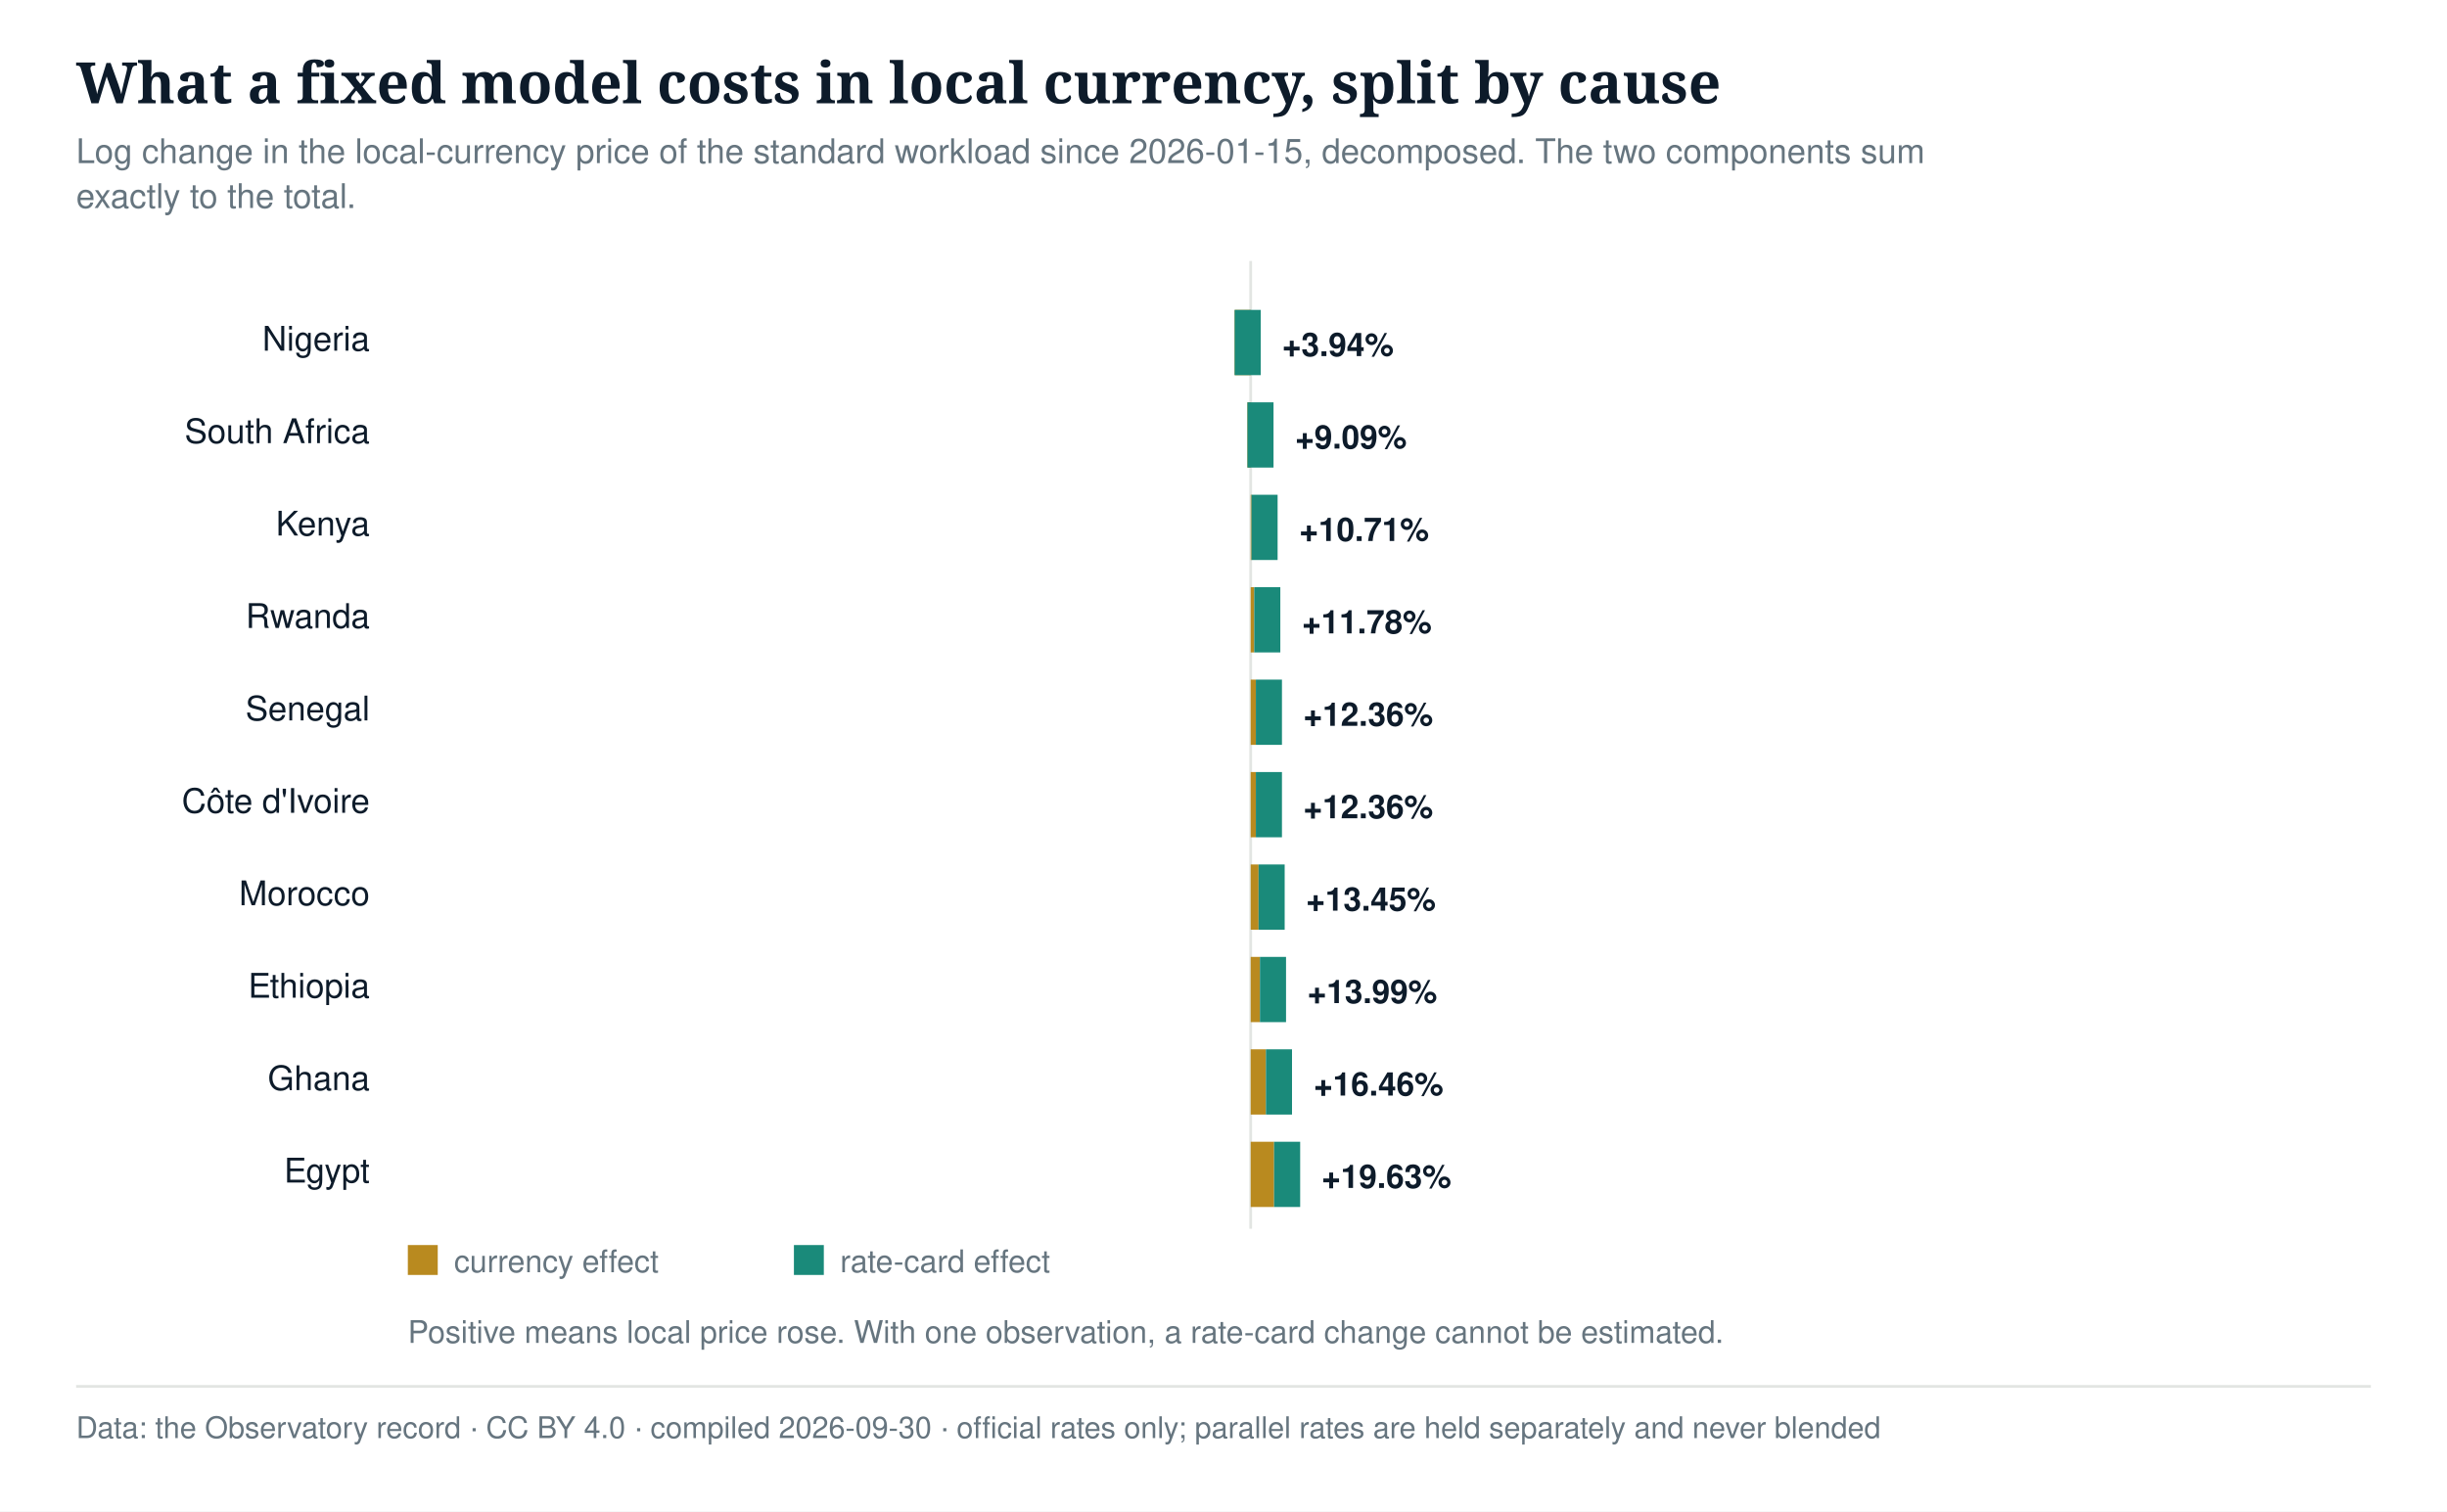
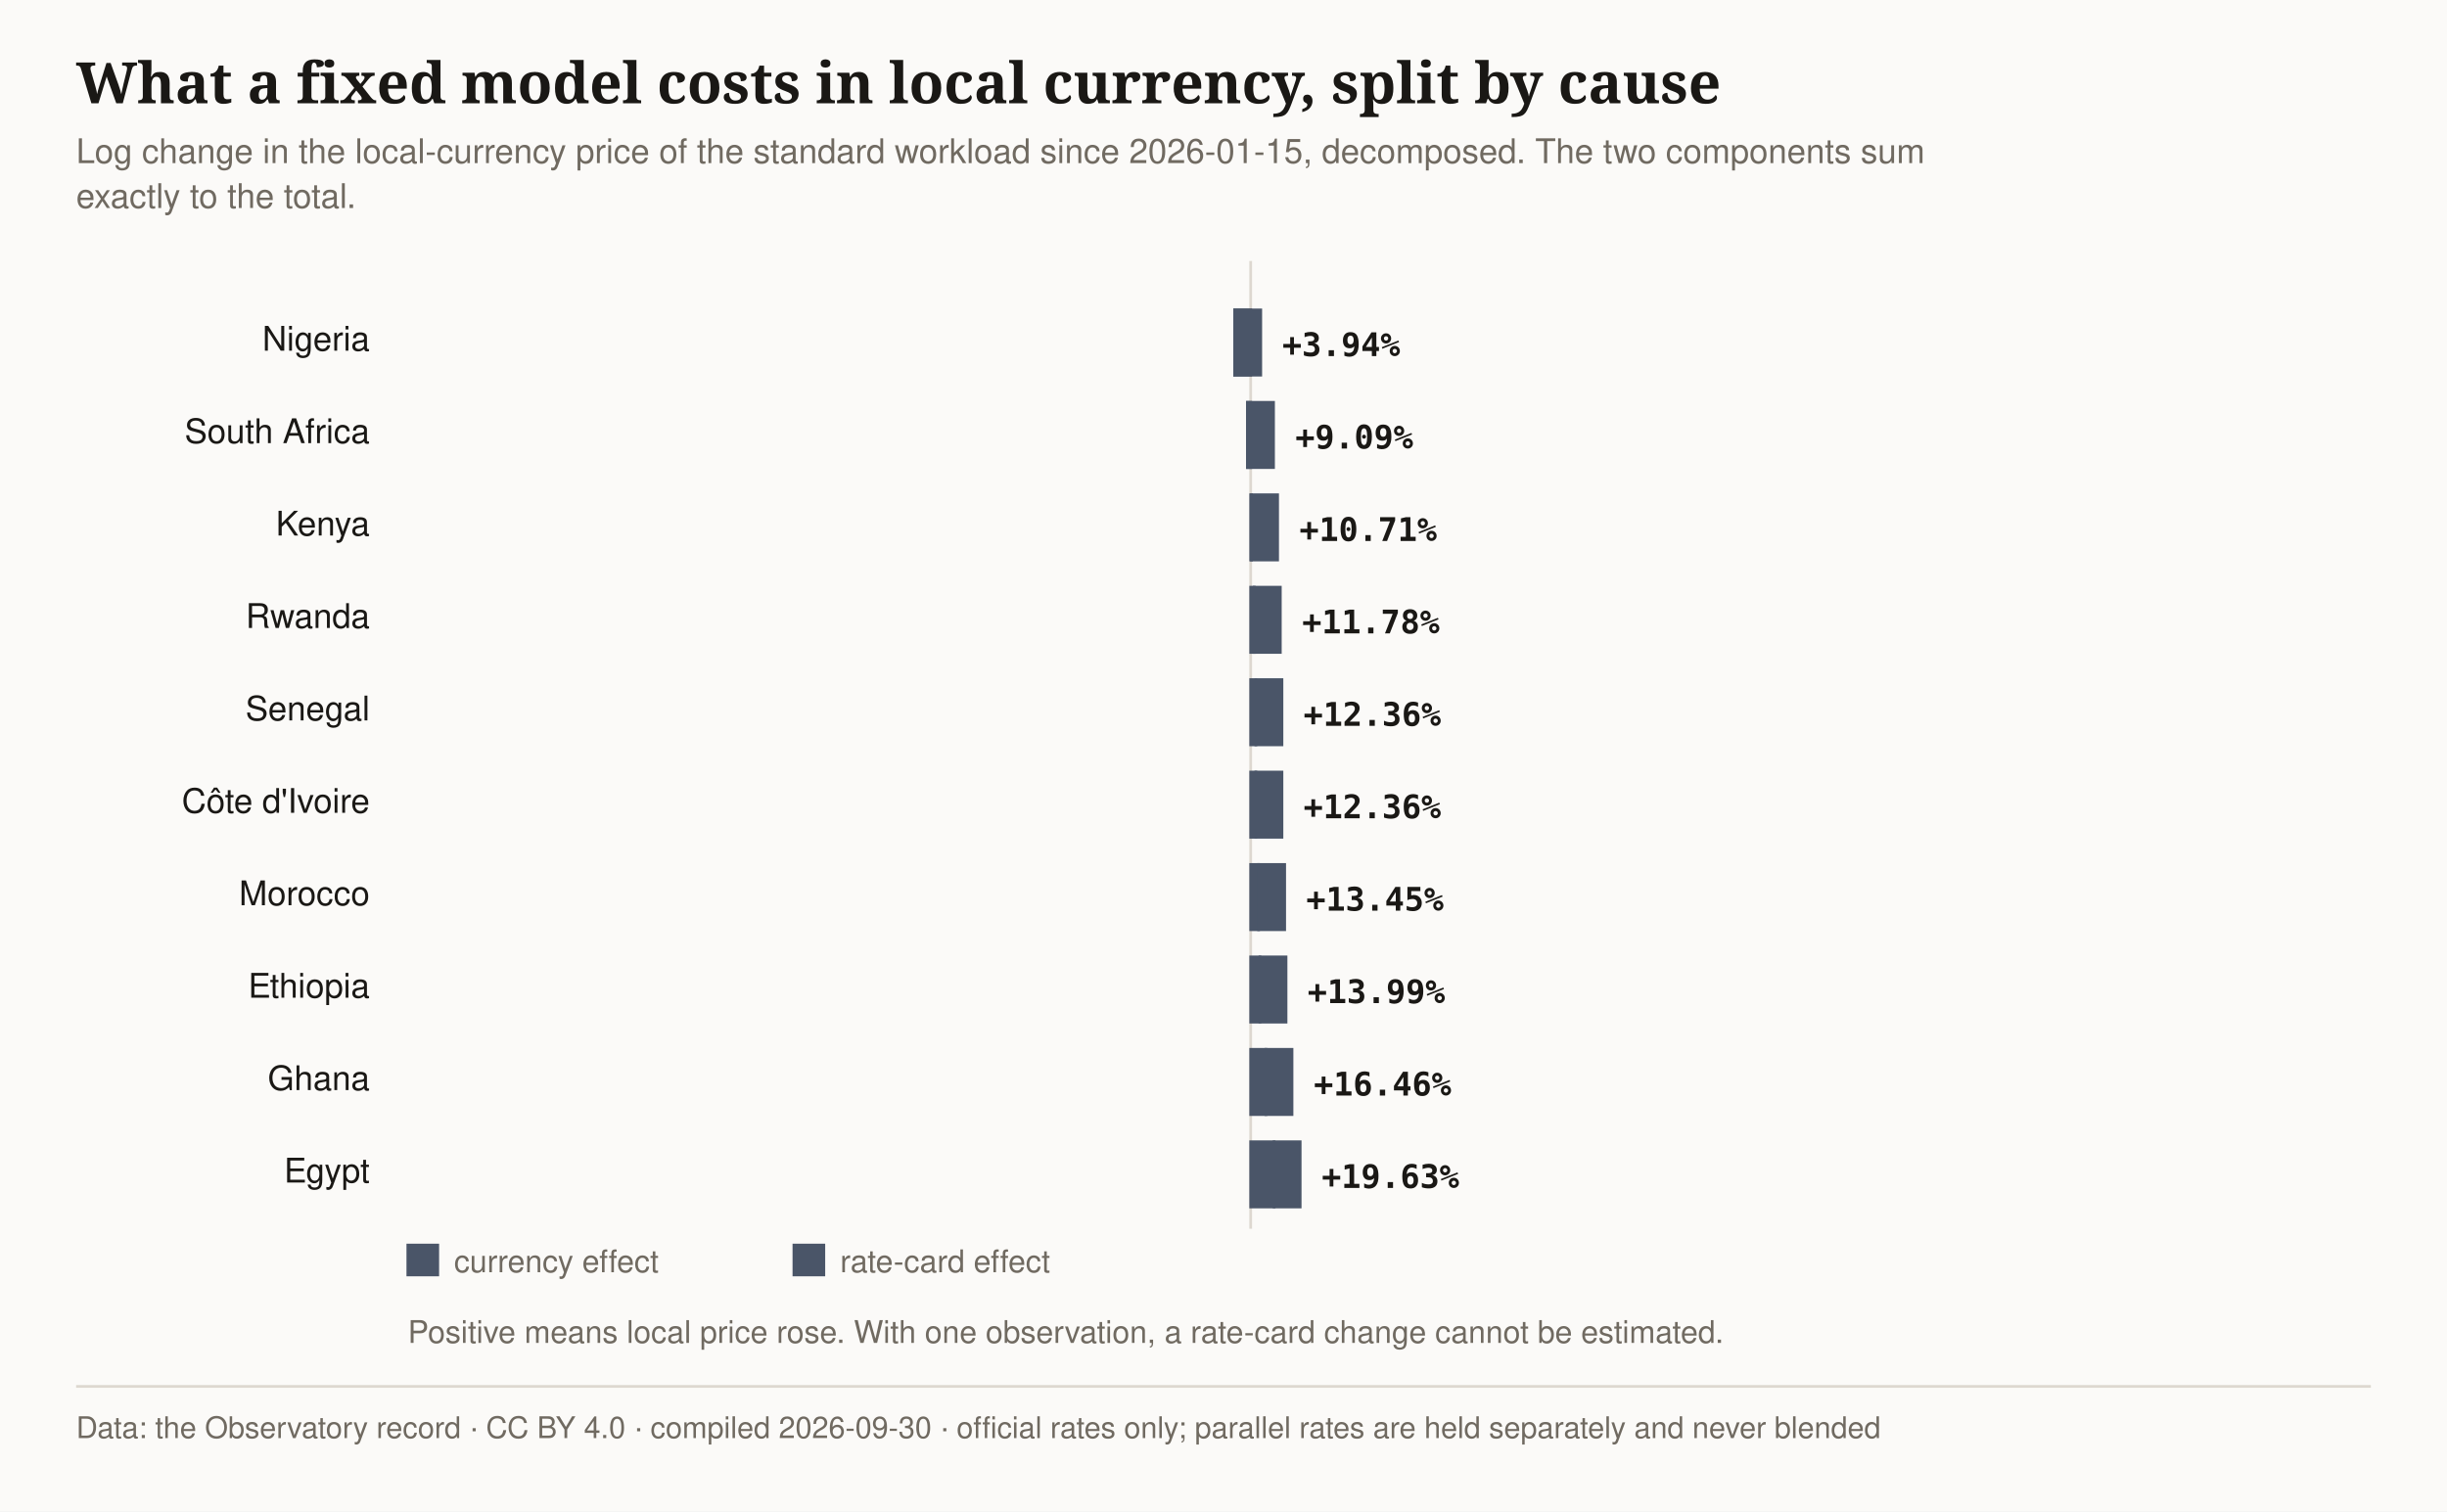
<svg xmlns="http://www.w3.org/2000/svg" viewBox="0 0 900 556" width="900" height="556" role="img" aria-label="Decomposition of the change in local-currency price of a fixed model since 2026-01-15. The currency effect runs from -6.41% in Nigeria to +9.28% in Egypt; a rate-card change cannot be estimated from one observation.">
-   <rect width="900" height="556" fill="#FFFFFF" />
-   <text x="28" y="38" font-family="'Source Serif 4',Georgia,serif" font-size="21" font-weight="600" fill="#0D1B2A">What a fixed model costs in local currency, split by cause</text>
-   <text x="28" y="60.0" font-family="IBM Plex Sans,-apple-system,'Segoe UI',Helvetica,Arial,sans-serif" font-size="12.5" fill="#66757F">Log change in the local-currency price of the standard workload since 2026-01-15, decomposed. The two components sum</text>
-   <text x="28" y="76.5" font-family="IBM Plex Sans,-apple-system,'Segoe UI',Helvetica,Arial,sans-serif" font-size="12.5" fill="#66757F">exactly to the total.</text>
-   <line x1="460.0" y1="96" x2="460.0" y2="452" stroke="#E2E5E2" />
-   <text x="136" y="129" text-anchor="end" font-family="IBM Plex Sans,-apple-system,'Segoe UI',Helvetica,Arial,sans-serif" font-size="12.5" fill="#0D1B2A">Nigeria</text>
-   <rect x="454.1" y="114" width="5.9" height="24" fill="#B98A1F" />
-   <rect x="454.1" y="114" width="9.6" height="24" fill="#1A8A7A" />
-   <text x="471.6" y="131" text-anchor="start" font-family="IBM Plex Sans,-apple-system,'Segoe UI',Helvetica,Arial,sans-serif" font-size="12" font-weight="600" fill="#0D1B2A">+3.94%</text>
-   <text x="136" y="163" text-anchor="end" font-family="IBM Plex Sans,-apple-system,'Segoe UI',Helvetica,Arial,sans-serif" font-size="12.5" fill="#0D1B2A">South Africa</text>
-   <rect x="458.8" y="148" width="1.2" height="24" fill="#B98A1F" />
-   <rect x="458.8" y="148" width="9.6" height="24" fill="#1A8A7A" />
-   <text x="476.4" y="165" text-anchor="start" font-family="IBM Plex Sans,-apple-system,'Segoe UI',Helvetica,Arial,sans-serif" font-size="12" font-weight="600" fill="#0D1B2A">+9.09%</text>
-   <text x="136" y="197" text-anchor="end" font-family="IBM Plex Sans,-apple-system,'Segoe UI',Helvetica,Arial,sans-serif" font-size="12.5" fill="#0D1B2A">Kenya</text>
-   <rect x="460.0" y="182" width="0.3" height="24" fill="#B98A1F" />
-   <rect x="460.3" y="182" width="9.6" height="24" fill="#1A8A7A" />
-   <text x="477.9" y="199" text-anchor="start" font-family="IBM Plex Sans,-apple-system,'Segoe UI',Helvetica,Arial,sans-serif" font-size="12" font-weight="600" fill="#0D1B2A">+10.71%</text>
-   <text x="136" y="231" text-anchor="end" font-family="IBM Plex Sans,-apple-system,'Segoe UI',Helvetica,Arial,sans-serif" font-size="12.5" fill="#0D1B2A">Rwanda</text>
-   <rect x="460.0" y="216" width="1.3" height="24" fill="#B98A1F" />
-   <rect x="461.3" y="216" width="9.6" height="24" fill="#1A8A7A" />
-   <text x="478.9" y="233" text-anchor="start" font-family="IBM Plex Sans,-apple-system,'Segoe UI',Helvetica,Arial,sans-serif" font-size="12" font-weight="600" fill="#0D1B2A">+11.78%</text>
-   <text x="136" y="265" text-anchor="end" font-family="IBM Plex Sans,-apple-system,'Segoe UI',Helvetica,Arial,sans-serif" font-size="12.5" fill="#0D1B2A">Senegal</text>
-   <rect x="460.0" y="250" width="1.9" height="24" fill="#B98A1F" />
-   <rect x="461.9" y="250" width="9.6" height="24" fill="#1A8A7A" />
-   <text x="479.4" y="267" text-anchor="start" font-family="IBM Plex Sans,-apple-system,'Segoe UI',Helvetica,Arial,sans-serif" font-size="12" font-weight="600" fill="#0D1B2A">+12.36%</text>
-   <text x="136" y="299" text-anchor="end" font-family="IBM Plex Sans,-apple-system,'Segoe UI',Helvetica,Arial,sans-serif" font-size="12.5" fill="#0D1B2A">Côte d'Ivoire</text>
-   <rect x="460.0" y="284" width="1.9" height="24" fill="#B98A1F" />
-   <rect x="461.9" y="284" width="9.6" height="24" fill="#1A8A7A" />
-   <text x="479.4" y="301" text-anchor="start" font-family="IBM Plex Sans,-apple-system,'Segoe UI',Helvetica,Arial,sans-serif" font-size="12" font-weight="600" fill="#0D1B2A">+12.36%</text>
-   <text x="136" y="333" text-anchor="end" font-family="IBM Plex Sans,-apple-system,'Segoe UI',Helvetica,Arial,sans-serif" font-size="12.5" fill="#0D1B2A">Morocco</text>
-   <rect x="460.0" y="318" width="2.9" height="24" fill="#B98A1F" />
-   <rect x="462.9" y="318" width="9.6" height="24" fill="#1A8A7A" />
-   <text x="480.4" y="335" text-anchor="start" font-family="IBM Plex Sans,-apple-system,'Segoe UI',Helvetica,Arial,sans-serif" font-size="12" font-weight="600" fill="#0D1B2A">+13.45%</text>
-   <text x="136" y="367" text-anchor="end" font-family="IBM Plex Sans,-apple-system,'Segoe UI',Helvetica,Arial,sans-serif" font-size="12.5" fill="#0D1B2A">Ethiopia</text>
-   <rect x="460.0" y="352" width="3.4" height="24" fill="#B98A1F" />
-   <rect x="463.4" y="352" width="9.6" height="24" fill="#1A8A7A" />
-   <text x="480.9" y="369" text-anchor="start" font-family="IBM Plex Sans,-apple-system,'Segoe UI',Helvetica,Arial,sans-serif" font-size="12" font-weight="600" fill="#0D1B2A">+13.99%</text>
-   <text x="136" y="401" text-anchor="end" font-family="IBM Plex Sans,-apple-system,'Segoe UI',Helvetica,Arial,sans-serif" font-size="12.5" fill="#0D1B2A">Ghana</text>
-   <rect x="460.0" y="386" width="5.6" height="24" fill="#B98A1F" />
-   <rect x="465.6" y="386" width="9.6" height="24" fill="#1A8A7A" />
-   <text x="483.2" y="403" text-anchor="start" font-family="IBM Plex Sans,-apple-system,'Segoe UI',Helvetica,Arial,sans-serif" font-size="12" font-weight="600" fill="#0D1B2A">+16.46%</text>
-   <text x="136" y="435" text-anchor="end" font-family="IBM Plex Sans,-apple-system,'Segoe UI',Helvetica,Arial,sans-serif" font-size="12.5" fill="#0D1B2A">Egypt</text>
-   <rect x="460.0" y="420" width="8.6" height="24" fill="#B98A1F" />
-   <rect x="468.6" y="420" width="9.6" height="24" fill="#1A8A7A" />
-   <text x="486.1" y="437" text-anchor="start" font-family="IBM Plex Sans,-apple-system,'Segoe UI',Helvetica,Arial,sans-serif" font-size="12" font-weight="600" fill="#0D1B2A">+19.63%</text>
-   <rect x="150" y="458" width="11" height="11" fill="#B98A1F" />
-   <text x="167" y="468" font-family="IBM Plex Sans,-apple-system,'Segoe UI',Helvetica,Arial,sans-serif" font-size="11.5" fill="#66757F">currency effect</text>
-   <rect x="292" y="458" width="11" height="11" fill="#1A8A7A" />
-   <text x="309" y="468" font-family="IBM Plex Sans,-apple-system,'Segoe UI',Helvetica,Arial,sans-serif" font-size="11.5" fill="#66757F">rate-card effect</text>
-   <text x="150" y="494" font-family="IBM Plex Sans,-apple-system,'Segoe UI',Helvetica,Arial,sans-serif" font-size="11.5" fill="#66757F">Positive means local price rose. With one observation, a rate-card change cannot be estimated.</text>
-   <line x1="28" y1="510" x2="872" y2="510" stroke="#E2E5E2" />
-   <text x="28" y="529" font-family="IBM Plex Sans,-apple-system,'Segoe UI',Helvetica,Arial,sans-serif" font-size="11" fill="#66757F">Data: the Observatory record · CC BY 4.0 · compiled 2026-09-30 · official rates only; parallel rates are held separately and never blended</text>
+   <defs>
+     <pattern id="status-proposal" width="6" height="6" patternUnits="userSpaceOnUse">
+       <path d="M0 6L6 0" stroke="#756342" stroke-width="1" />
+     </pattern>
+   </defs>
+   <rect width="900" height="556" fill="#fbfaf8" />
+   <text x="28" y="38" font-family="'Source Serif 4',Georgia,serif" font-size="21" font-weight="600" fill="#1a1815" style="font-variant-numeric:tabular-nums lining-nums">What a fixed model costs in local currency, split by cause</text>
+   <text x="28" y="60.0" font-family="IBM Plex Sans,-apple-system,'Segoe UI',Helvetica,Arial,sans-serif" font-size="12.5" fill="#706a61" style="font-variant-numeric:tabular-nums lining-nums">Log change in the local-currency price of the standard workload since 2026-01-15, decomposed. The two components sum</text>
+   <text x="28" y="76.5" font-family="IBM Plex Sans,-apple-system,'Segoe UI',Helvetica,Arial,sans-serif" font-size="12.5" fill="#706a61" style="font-variant-numeric:tabular-nums lining-nums">exactly to the total.</text>
+   <line x1="460.0" y1="96" x2="460.0" y2="452" stroke="#ddd8d0" />
+   <text x="136" y="129" text-anchor="end" font-family="IBM Plex Sans,-apple-system,'Segoe UI',Helvetica,Arial,sans-serif" font-size="12.5" fill="#1a1815" style="font-variant-numeric:tabular-nums lining-nums">Nigeria</text>
+   <rect x="454.1" y="114" width="5.9" height="24" fill="#4a5568" data-status="derived" stroke="#4a5568" stroke-width="1" />
+   <rect x="454.1" y="114" width="9.6" height="24" fill="#4a5568" data-status="derived" stroke="#4a5568" stroke-width="1" />
+   <text x="471.6" y="131" text-anchor="start" font-family="'IBM Plex Mono',Consolas,monospace" font-size="12" font-weight="600" fill="#1a1815" style="font-variant-numeric:tabular-nums lining-nums">+3.94%</text>
+   <text x="136" y="163" text-anchor="end" font-family="IBM Plex Sans,-apple-system,'Segoe UI',Helvetica,Arial,sans-serif" font-size="12.5" fill="#1a1815" style="font-variant-numeric:tabular-nums lining-nums">South Africa</text>
+   <rect x="458.8" y="148" width="1.2" height="24" fill="#4a5568" data-status="derived" stroke="#4a5568" stroke-width="1" />
+   <rect x="458.8" y="148" width="9.6" height="24" fill="#4a5568" data-status="derived" stroke="#4a5568" stroke-width="1" />
+   <text x="476.4" y="165" text-anchor="start" font-family="'IBM Plex Mono',Consolas,monospace" font-size="12" font-weight="600" fill="#1a1815" style="font-variant-numeric:tabular-nums lining-nums">+9.09%</text>
+   <text x="136" y="197" text-anchor="end" font-family="IBM Plex Sans,-apple-system,'Segoe UI',Helvetica,Arial,sans-serif" font-size="12.5" fill="#1a1815" style="font-variant-numeric:tabular-nums lining-nums">Kenya</text>
+   <rect x="460.0" y="182" width="0.3" height="24" fill="#4a5568" data-status="derived" stroke="#4a5568" stroke-width="1" />
+   <rect x="460.3" y="182" width="9.6" height="24" fill="#4a5568" data-status="derived" stroke="#4a5568" stroke-width="1" />
+   <text x="477.9" y="199" text-anchor="start" font-family="'IBM Plex Mono',Consolas,monospace" font-size="12" font-weight="600" fill="#1a1815" style="font-variant-numeric:tabular-nums lining-nums">+10.71%</text>
+   <text x="136" y="231" text-anchor="end" font-family="IBM Plex Sans,-apple-system,'Segoe UI',Helvetica,Arial,sans-serif" font-size="12.5" fill="#1a1815" style="font-variant-numeric:tabular-nums lining-nums">Rwanda</text>
+   <rect x="460.0" y="216" width="1.3" height="24" fill="#4a5568" data-status="derived" stroke="#4a5568" stroke-width="1" />
+   <rect x="461.3" y="216" width="9.6" height="24" fill="#4a5568" data-status="derived" stroke="#4a5568" stroke-width="1" />
+   <text x="478.9" y="233" text-anchor="start" font-family="'IBM Plex Mono',Consolas,monospace" font-size="12" font-weight="600" fill="#1a1815" style="font-variant-numeric:tabular-nums lining-nums">+11.78%</text>
+   <text x="136" y="265" text-anchor="end" font-family="IBM Plex Sans,-apple-system,'Segoe UI',Helvetica,Arial,sans-serif" font-size="12.5" fill="#1a1815" style="font-variant-numeric:tabular-nums lining-nums">Senegal</text>
+   <rect x="460.0" y="250" width="1.9" height="24" fill="#4a5568" data-status="derived" stroke="#4a5568" stroke-width="1" />
+   <rect x="461.9" y="250" width="9.6" height="24" fill="#4a5568" data-status="derived" stroke="#4a5568" stroke-width="1" />
+   <text x="479.4" y="267" text-anchor="start" font-family="'IBM Plex Mono',Consolas,monospace" font-size="12" font-weight="600" fill="#1a1815" style="font-variant-numeric:tabular-nums lining-nums">+12.36%</text>
+   <text x="136" y="299" text-anchor="end" font-family="IBM Plex Sans,-apple-system,'Segoe UI',Helvetica,Arial,sans-serif" font-size="12.5" fill="#1a1815" style="font-variant-numeric:tabular-nums lining-nums">Côte d'Ivoire</text>
+   <rect x="460.0" y="284" width="1.9" height="24" fill="#4a5568" data-status="derived" stroke="#4a5568" stroke-width="1" />
+   <rect x="461.9" y="284" width="9.6" height="24" fill="#4a5568" data-status="derived" stroke="#4a5568" stroke-width="1" />
+   <text x="479.4" y="301" text-anchor="start" font-family="'IBM Plex Mono',Consolas,monospace" font-size="12" font-weight="600" fill="#1a1815" style="font-variant-numeric:tabular-nums lining-nums">+12.36%</text>
+   <text x="136" y="333" text-anchor="end" font-family="IBM Plex Sans,-apple-system,'Segoe UI',Helvetica,Arial,sans-serif" font-size="12.5" fill="#1a1815" style="font-variant-numeric:tabular-nums lining-nums">Morocco</text>
+   <rect x="460.0" y="318" width="2.9" height="24" fill="#4a5568" data-status="derived" stroke="#4a5568" stroke-width="1" />
+   <rect x="462.9" y="318" width="9.6" height="24" fill="#4a5568" data-status="derived" stroke="#4a5568" stroke-width="1" />
+   <text x="480.4" y="335" text-anchor="start" font-family="'IBM Plex Mono',Consolas,monospace" font-size="12" font-weight="600" fill="#1a1815" style="font-variant-numeric:tabular-nums lining-nums">+13.45%</text>
+   <text x="136" y="367" text-anchor="end" font-family="IBM Plex Sans,-apple-system,'Segoe UI',Helvetica,Arial,sans-serif" font-size="12.5" fill="#1a1815" style="font-variant-numeric:tabular-nums lining-nums">Ethiopia</text>
+   <rect x="460.0" y="352" width="3.4" height="24" fill="#4a5568" data-status="derived" stroke="#4a5568" stroke-width="1" />
+   <rect x="463.4" y="352" width="9.6" height="24" fill="#4a5568" data-status="derived" stroke="#4a5568" stroke-width="1" />
+   <text x="480.9" y="369" text-anchor="start" font-family="'IBM Plex Mono',Consolas,monospace" font-size="12" font-weight="600" fill="#1a1815" style="font-variant-numeric:tabular-nums lining-nums">+13.99%</text>
+   <text x="136" y="401" text-anchor="end" font-family="IBM Plex Sans,-apple-system,'Segoe UI',Helvetica,Arial,sans-serif" font-size="12.5" fill="#1a1815" style="font-variant-numeric:tabular-nums lining-nums">Ghana</text>
+   <rect x="460.0" y="386" width="5.6" height="24" fill="#4a5568" data-status="derived" stroke="#4a5568" stroke-width="1" />
+   <rect x="465.6" y="386" width="9.6" height="24" fill="#4a5568" data-status="derived" stroke="#4a5568" stroke-width="1" />
+   <text x="483.2" y="403" text-anchor="start" font-family="'IBM Plex Mono',Consolas,monospace" font-size="12" font-weight="600" fill="#1a1815" style="font-variant-numeric:tabular-nums lining-nums">+16.46%</text>
+   <text x="136" y="435" text-anchor="end" font-family="IBM Plex Sans,-apple-system,'Segoe UI',Helvetica,Arial,sans-serif" font-size="12.5" fill="#1a1815" style="font-variant-numeric:tabular-nums lining-nums">Egypt</text>
+   <rect x="460.0" y="420" width="8.6" height="24" fill="#4a5568" data-status="derived" stroke="#4a5568" stroke-width="1" />
+   <rect x="468.6" y="420" width="9.6" height="24" fill="#4a5568" data-status="derived" stroke="#4a5568" stroke-width="1" />
+   <text x="486.1" y="437" text-anchor="start" font-family="'IBM Plex Mono',Consolas,monospace" font-size="12" font-weight="600" fill="#1a1815" style="font-variant-numeric:tabular-nums lining-nums">+19.63%</text>
+   <rect x="150" y="458" width="11" height="11" fill="#4a5568" data-status="derived" stroke="#4a5568" stroke-width="1" />
+   <text x="167" y="468" font-family="IBM Plex Sans,-apple-system,'Segoe UI',Helvetica,Arial,sans-serif" font-size="11.5" fill="#706a61" style="font-variant-numeric:tabular-nums lining-nums">currency effect</text>
+   <rect x="292" y="458" width="11" height="11" fill="#4a5568" data-status="derived" stroke="#4a5568" stroke-width="1" />
+   <text x="309" y="468" font-family="IBM Plex Sans,-apple-system,'Segoe UI',Helvetica,Arial,sans-serif" font-size="11.5" fill="#706a61" style="font-variant-numeric:tabular-nums lining-nums">rate-card effect</text>
+   <text x="150" y="494" font-family="IBM Plex Sans,-apple-system,'Segoe UI',Helvetica,Arial,sans-serif" font-size="11.5" fill="#706a61" style="font-variant-numeric:tabular-nums lining-nums">Positive means local price rose. With one observation, a rate-card change cannot be estimated.</text>
+   <line x1="28" y1="510" x2="872" y2="510" stroke="#ddd8d0" />
+   <text x="28" y="529" font-family="IBM Plex Sans,-apple-system,'Segoe UI',Helvetica,Arial,sans-serif" font-size="11" fill="#706a61" style="font-variant-numeric:tabular-nums lining-nums">Data: the Observatory record · CC BY 4.0 · compiled 2026-09-30 · official rates only; parallel rates are held separately and never blended</text>
</svg>
